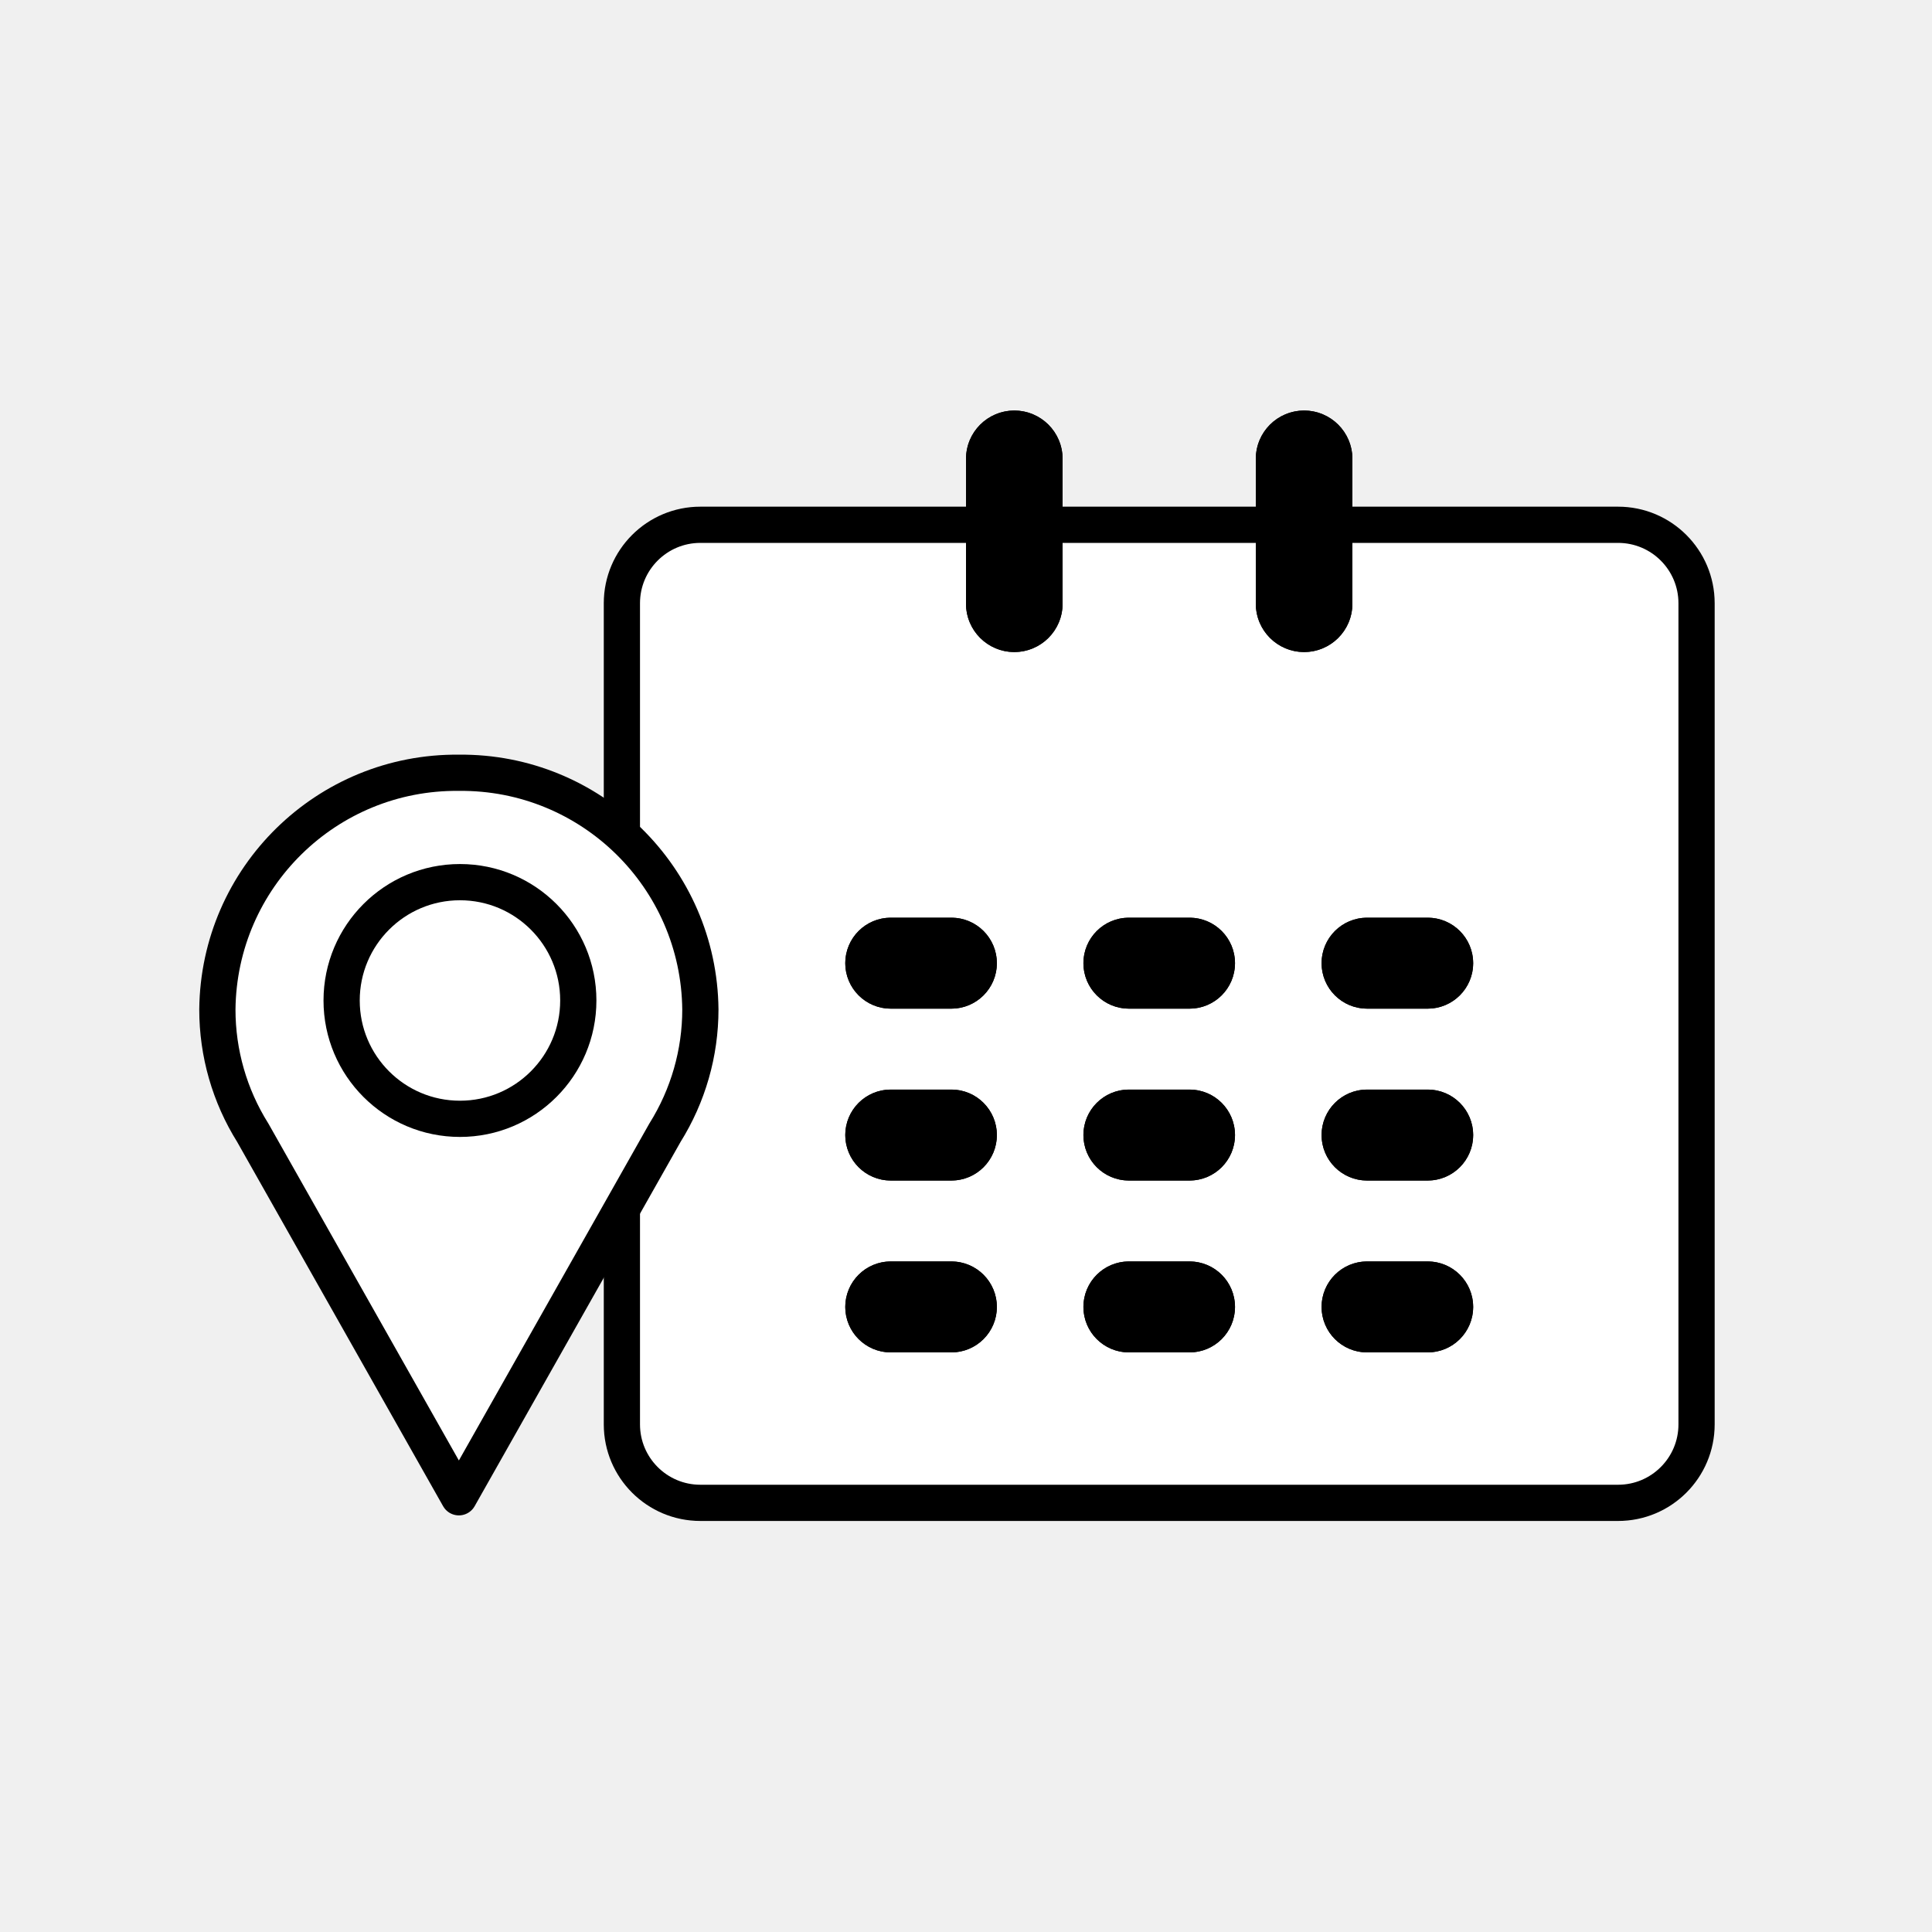
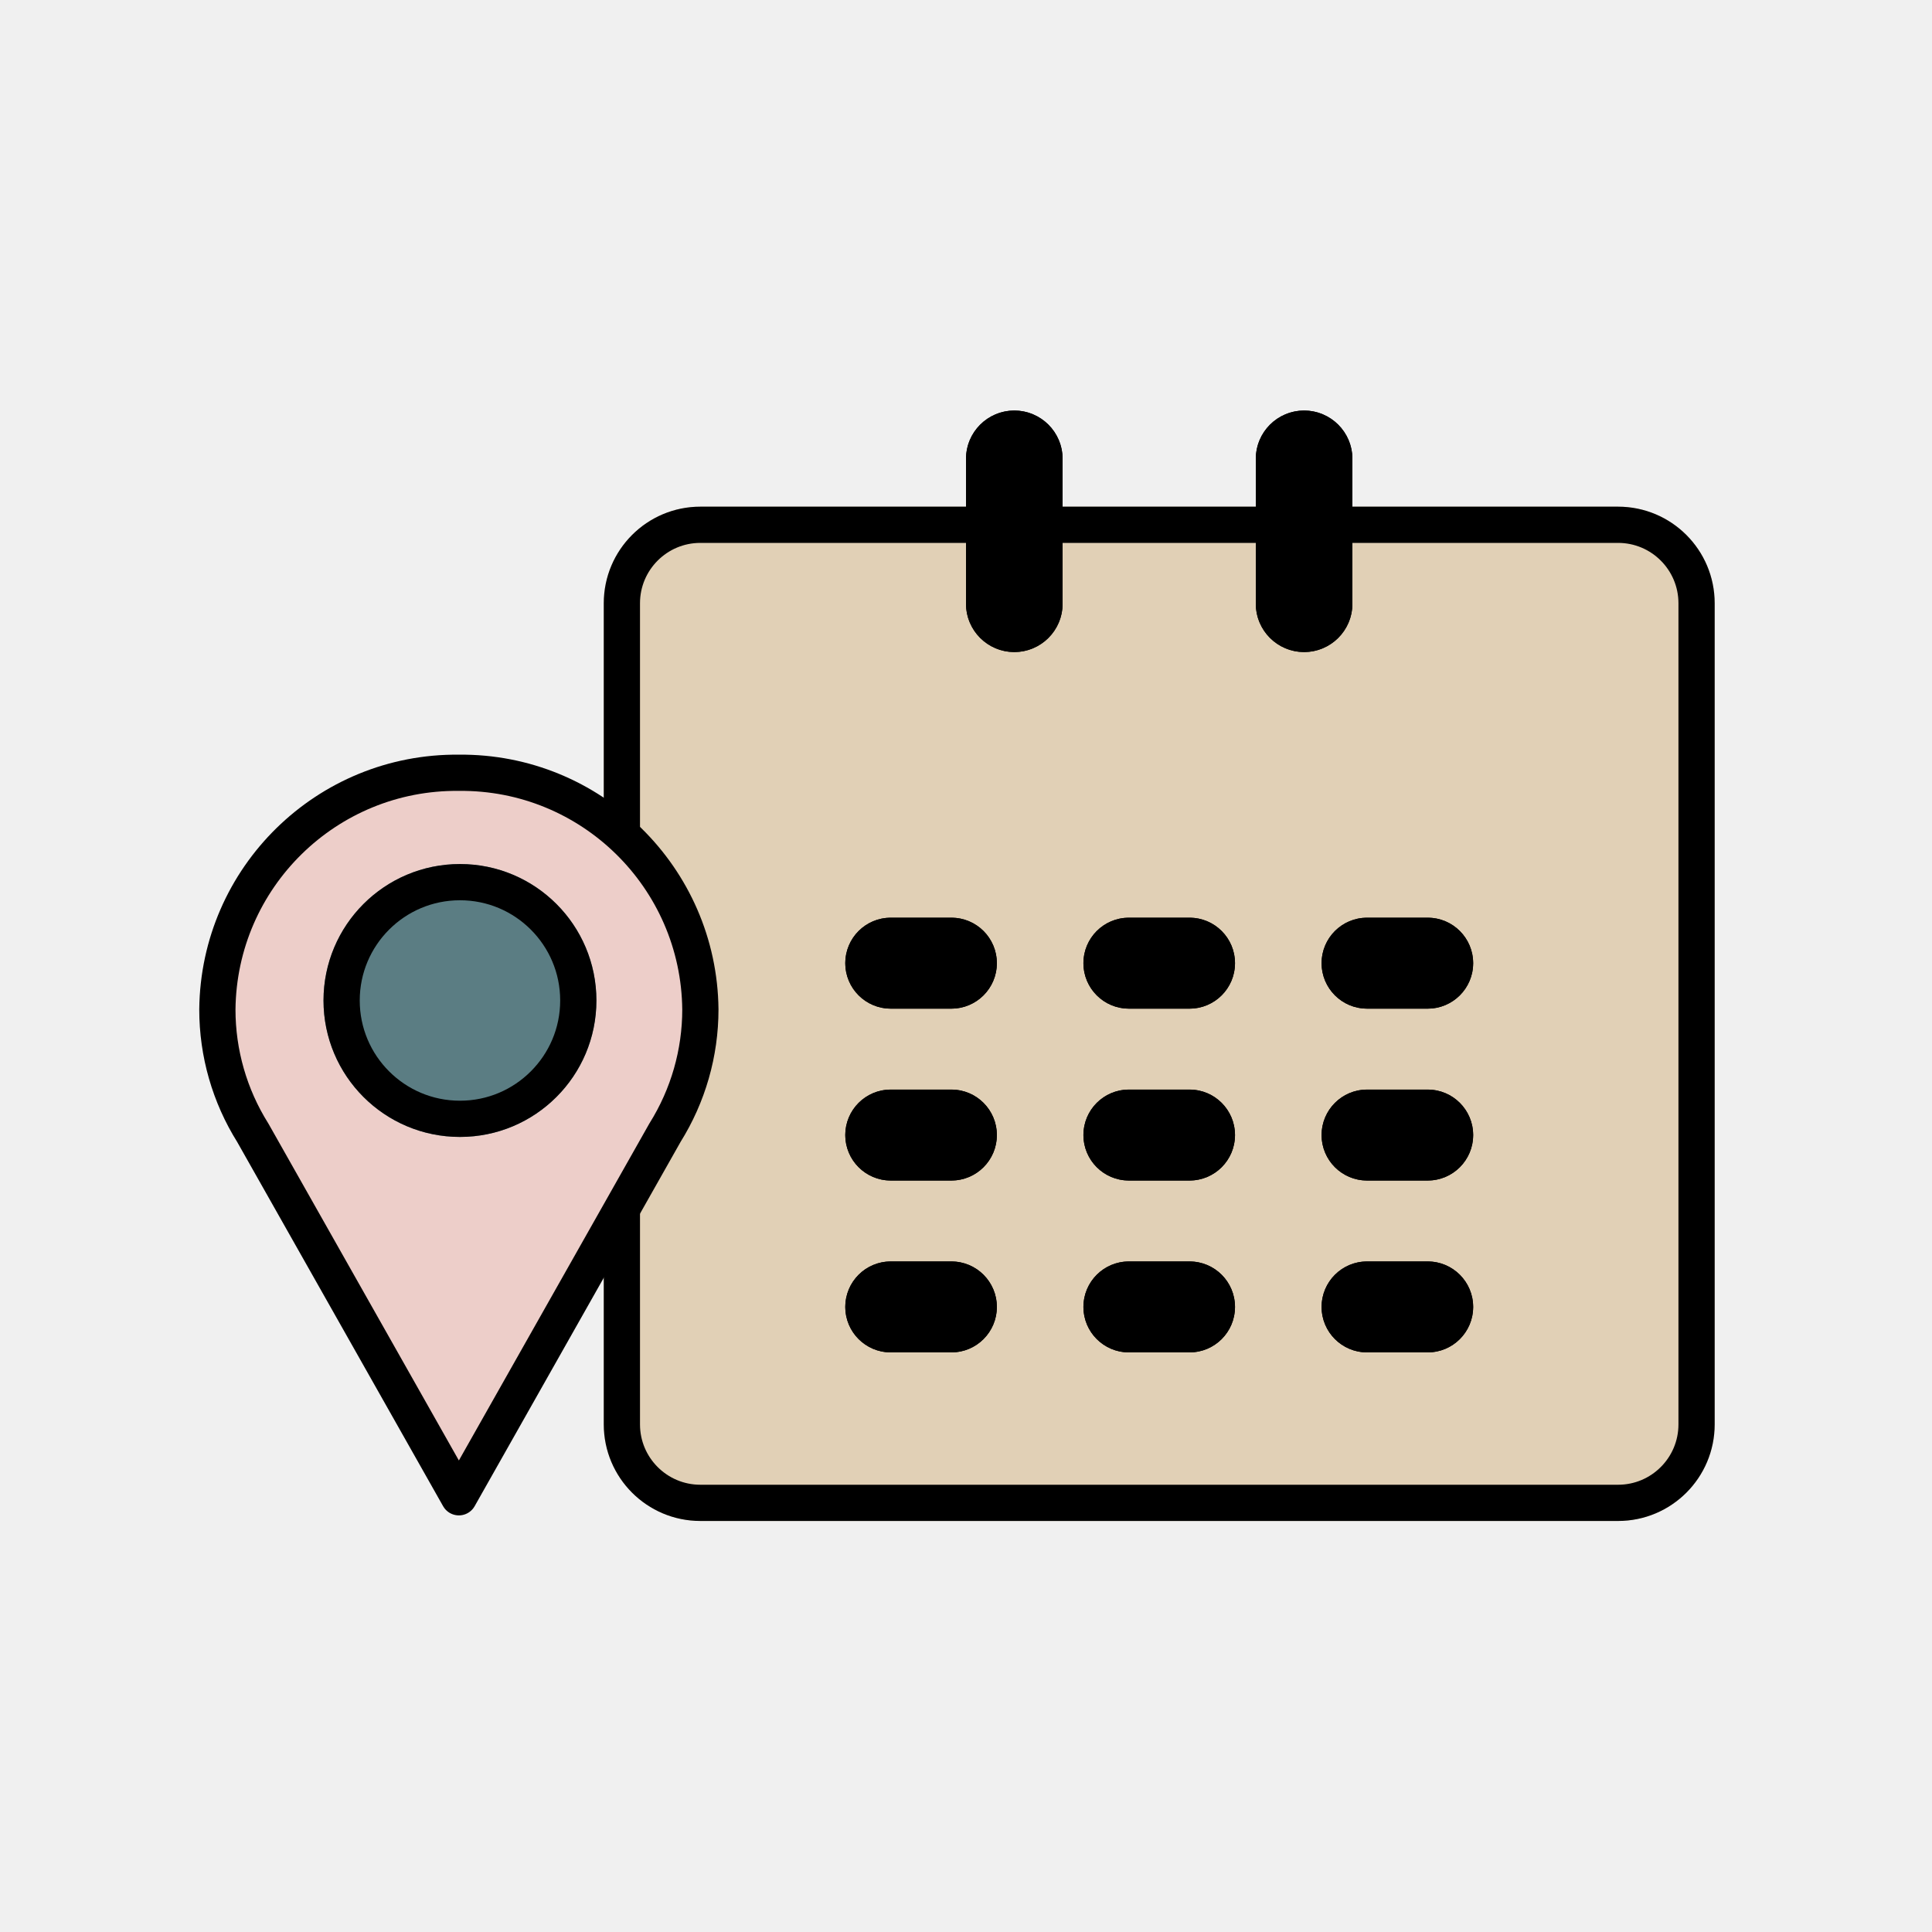
<svg xmlns="http://www.w3.org/2000/svg" width="80" height="80" viewBox="0 0 80 80">
-   <g id="그룹_1208" data-name="그룹 1208" transform="translate(-451 -364)">
-     <rect id="사각형_811" data-name="사각형 811" width="80" height="80" transform="translate(451 364)" fill="none" />
-     <g id="그룹_1187" data-name="그룹 1187" transform="translate(-16.999 10)">
-       <g id="그룹_1186" data-name="그룹 1186" transform="translate(492.81 371.214)">
-         <g id="사각형_257" data-name="사각형 257" transform="translate(0.19 3.766)" fill="#fff" stroke="#000" stroke-width="1.5">
-           <rect width="46" height="42" rx="4" stroke="none" />
-           <rect x="0.75" y="0.75" width="44.5" height="40.5" rx="3.25" fill="none" />
+   <g data-name="그룹 1208">
+     <path data-name="사각형 811" style="fill:none" d="M0 0h80v80H0z" />
+     <g data-name="그룹 1187">
+       <g data-name="그룹 1186">
+         <g data-name="사각형 257" transform="translate(25.001 20.98)" style="stroke:#000;stroke-width:1.5px;fill:#e1d0b6">
+           <rect width="46" height="42" rx="4" style="stroke:none" />
+           <rect x=".75" y=".75" width="44.5" height="40.5" rx="3.25" style="fill:none" />
        </g>
-         <g id="그룹_822" data-name="그룹 822" transform="translate(15.066 0)">
-           <g id="그룹_1193" data-name="그룹 1193" transform="translate(0)">
-             <g id="사각형_259" data-name="사각형 259" transform="translate(0.123 -0.214)" stroke="#000" stroke-width="1.5">
-               <rect width="4" height="10" rx="2" stroke="none" />
-               <rect x="0.75" y="0.75" width="2.5" height="8.5" rx="1.25" fill="none" />
+         <g data-name="그룹 822">
+           <g data-name="그룹 1193">
+             <g data-name="사각형 259" transform="translate(40 17)" style="stroke:#000;stroke-width:1.5px">
+               <rect width="4" height="10" rx="2" style="stroke:none" />
+               <rect x=".75" y=".75" width="2.5" height="8.5" rx="1.25" style="fill:none" />
            </g>
-             <g id="사각형_277" data-name="사각형 277" transform="translate(12.123 -0.214)" stroke="#000" stroke-width="1.5">
-               <rect width="4" height="10" rx="2" stroke="none" />
-               <rect x="0.75" y="0.75" width="2.5" height="8.5" rx="1.25" fill="none" />
+             <g data-name="사각형 277" transform="translate(52 17)" style="stroke:#000;stroke-width:1.5px">
+               <rect width="4" height="10" rx="2" style="stroke:none" />
+               <rect x=".75" y=".75" width="2.5" height="8.5" rx="1.25" style="fill:none" />
            </g>
          </g>
        </g>
-         <g id="그룹_379" data-name="그룹 379" transform="translate(10.19 20.786)">
-           <g id="사각형_263" data-name="사각형 263" stroke="#000" stroke-width="1.5">
-             <rect width="6.277" height="3.766" rx="1.883" stroke="none" />
-             <rect x="0.75" y="0.75" width="4.777" height="2.266" rx="1.133" fill="none" />
+         <g data-name="그룹 379">
+           <g data-name="사각형 263" style="stroke:#000;stroke-width:1.5px" transform="translate(35.001 38)">
+             <rect width="6.277" height="3.766" rx="1.883" style="stroke:none" />
+             <rect x=".75" y=".75" width="4.777" height="2.266" rx="1.133" style="fill:none" />
          </g>
-           <g id="사각형_267" data-name="사각형 267" transform="translate(0 7.117)" stroke="#000" stroke-width="1.5">
-             <rect width="6.277" height="3.766" rx="1.883" stroke="none" />
-             <rect x="0.75" y="0.75" width="4.777" height="2.266" rx="1.133" fill="none" />
+           <g data-name="사각형 267" transform="translate(35.001 45.117)" style="stroke:#000;stroke-width:1.5px">
+             <rect width="6.277" height="3.766" rx="1.883" style="stroke:none" />
+             <rect x=".75" y=".75" width="4.777" height="2.266" rx="1.133" style="fill:none" />
          </g>
-           <g id="사각형_807" data-name="사각형 807" transform="translate(0 14.234)" stroke="#000" stroke-width="1.5">
-             <rect width="6.277" height="3.766" rx="1.883" stroke="none" />
-             <rect x="0.75" y="0.75" width="4.777" height="2.266" rx="1.133" fill="none" />
+           <g data-name="사각형 807" transform="translate(35.001 52.234)" style="stroke:#000;stroke-width:1.5px">
+             <rect width="6.277" height="3.766" rx="1.883" style="stroke:none" />
+             <rect x=".75" y=".75" width="4.777" height="2.266" rx="1.133" style="fill:none" />
          </g>
-           <g id="사각형_264" data-name="사각형 264" transform="translate(9.861)" stroke="#000" stroke-width="1.5">
-             <rect width="6.277" height="3.766" rx="1.883" stroke="none" />
-             <rect x="0.75" y="0.75" width="4.777" height="2.266" rx="1.133" fill="none" />
+           <g data-name="사각형 264" transform="translate(44.862 38)" style="stroke:#000;stroke-width:1.5px">
+             <rect width="6.277" height="3.766" rx="1.883" style="stroke:none" />
+             <rect x=".75" y=".75" width="4.777" height="2.266" rx="1.133" style="fill:none" />
          </g>
-           <g id="사각형_597" data-name="사각형 597" transform="translate(19.723)" stroke="#000" stroke-width="1.5">
-             <rect width="6.277" height="3.766" rx="1.883" stroke="none" />
-             <rect x="0.75" y="0.75" width="4.777" height="2.266" rx="1.133" fill="none" />
+           <g data-name="사각형 597" transform="translate(54.724 38)" style="stroke:#000;stroke-width:1.5px">
+             <rect width="6.277" height="3.766" rx="1.883" style="stroke:none" />
+             <rect x=".75" y=".75" width="4.777" height="2.266" rx="1.133" style="fill:none" />
          </g>
-           <g id="사각형_268" data-name="사각형 268" transform="translate(9.861 7.117)" stroke="#000" stroke-width="1.5">
-             <rect width="6.277" height="3.766" rx="1.883" stroke="none" />
-             <rect x="0.75" y="0.75" width="4.777" height="2.266" rx="1.133" fill="none" />
+           <g data-name="사각형 268" transform="translate(44.862 45.117)" style="stroke:#000;stroke-width:1.5px">
+             <rect width="6.277" height="3.766" rx="1.883" style="stroke:none" />
+             <rect x=".75" y=".75" width="4.777" height="2.266" rx="1.133" style="fill:none" />
          </g>
-           <g id="사각형_806" data-name="사각형 806" transform="translate(9.861 14.234)" stroke="#000" stroke-width="1.5">
-             <rect width="6.277" height="3.766" rx="1.883" stroke="none" />
-             <rect x="0.75" y="0.75" width="4.777" height="2.266" rx="1.133" fill="none" />
+           <g data-name="사각형 806" transform="translate(44.862 52.234)" style="stroke:#000;stroke-width:1.5px">
+             <rect width="6.277" height="3.766" rx="1.883" style="stroke:none" />
+             <rect x=".75" y=".75" width="4.777" height="2.266" rx="1.133" style="fill:none" />
          </g>
-           <g id="사각형_596" data-name="사각형 596" transform="translate(19.723 7.117)" stroke="#000" stroke-width="1.5">
-             <rect width="6.277" height="3.766" rx="1.883" stroke="none" />
-             <rect x="0.75" y="0.75" width="4.777" height="2.266" rx="1.133" fill="none" />
+           <g data-name="사각형 596" transform="translate(54.724 45.117)" style="stroke:#000;stroke-width:1.5px">
+             <rect width="6.277" height="3.766" rx="1.883" style="stroke:none" />
+             <rect x=".75" y=".75" width="4.777" height="2.266" rx="1.133" style="fill:none" />
          </g>
-           <g id="사각형_805" data-name="사각형 805" transform="translate(19.723 14.234)" stroke="#000" stroke-width="1.5">
-             <rect width="6.277" height="3.766" rx="1.883" stroke="none" />
-             <rect x="0.75" y="0.75" width="4.777" height="2.266" rx="1.133" fill="none" />
+           <g data-name="사각형 805" transform="translate(54.724 52.234)" style="stroke:#000;stroke-width:1.5px">
+             <rect width="6.277" height="3.766" rx="1.883" style="stroke:none" />
+             <rect x=".75" y=".75" width="4.777" height="2.266" rx="1.133" style="fill:none" />
          </g>
        </g>
-         <g id="사각형_261" data-name="사각형 261" transform="translate(0.189 13.786)" fill="none" stroke="#000" stroke-width="1.5">
-           <rect width="45" height="1.5" stroke="none" />
-           <rect x="0.75" y="0.75" width="43.5" fill="none" />
+         <g data-name="사각형 261" transform="translate(25 31)" style="stroke:#000;stroke-width:1.5px;fill:none">
+           <path style="stroke:none" d="M0 0h45v1.5H0z" />
+           <rect x=".75" y=".75" width="43.5" style="fill:none" />
        </g>
      </g>
-       <g id="그룹_1185" data-name="그룹 1185" transform="translate(477 386.011)">
-         <path id="합치기_9" data-name="합치기 9" d="M1.467,14.907A9.6,9.6,0,0,1,0,9.8,9.9,9.9,0,0,1,10,0,9.9,9.9,0,0,1,20,9.8,9.613,9.613,0,0,1,18.536,14.9L10,30Z" transform="translate(0 -0.012)" fill="#fff" stroke="#000" stroke-linecap="round" stroke-linejoin="round" stroke-width="1.5" />
-         <g id="타원_42" data-name="타원 42" transform="translate(4.395 3.767)" fill="#fff" stroke="#000" stroke-width="1.5">
-           <circle cx="5.65" cy="5.65" r="5.65" stroke="none" />
-           <circle cx="5.65" cy="5.65" r="4.9" fill="none" />
+       <g data-name="그룹 1185">
+         <path data-name="합치기 9" d="M1.467 14.907A9.6 9.6 0 0 1 0 9.8 9.9 9.9 0 0 1 10 0a9.9 9.9 0 0 1 10 9.8 9.613 9.613 0 0 1-1.464 5.1L10 30z" transform="translate(9.001 31.999)" style="fill:#edcec9;stroke-linecap:round;stroke-linejoin:round;stroke:#000;stroke-width:1.5px" />
+         <g data-name="타원 42" transform="translate(13.396 35.778)" style="fill:#5b7d83;stroke:#000;stroke-width:1.5px">
+           <circle cx="5.65" cy="5.65" r="5.65" style="stroke:none" />
+           <circle cx="5.65" cy="5.65" r="4.9" style="fill:none" />
        </g>
      </g>
    </g>
  </g>
</svg>
